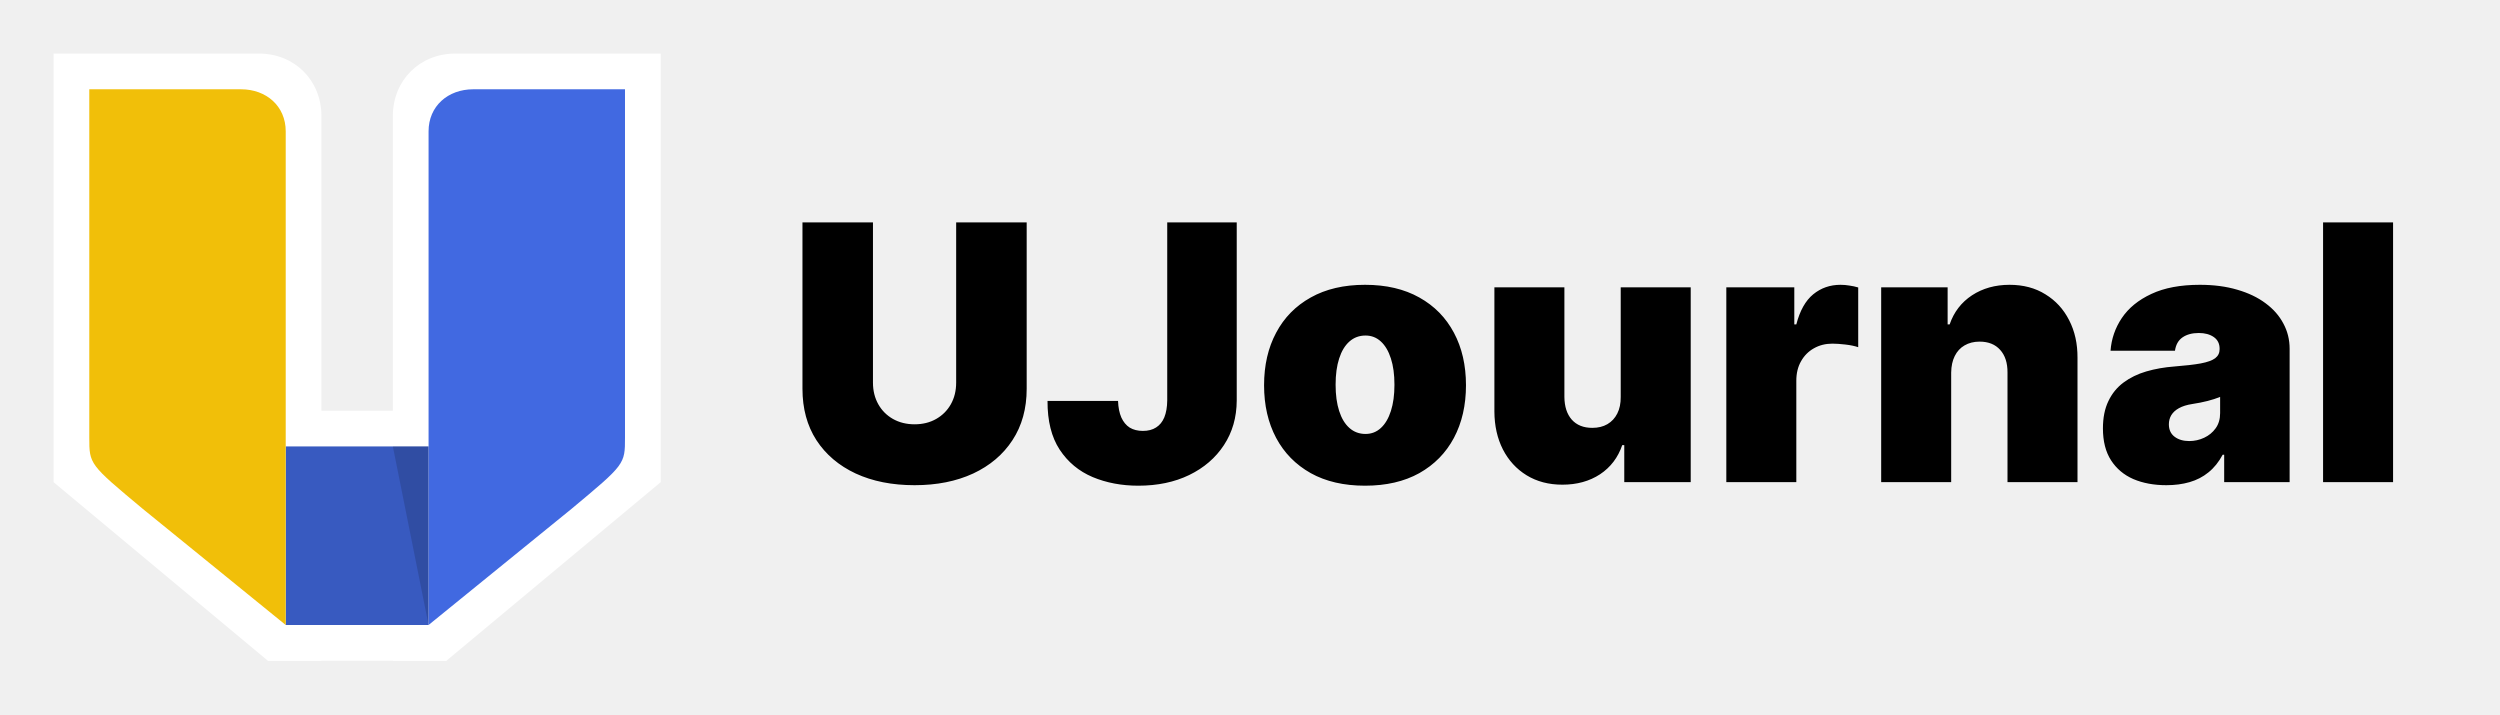
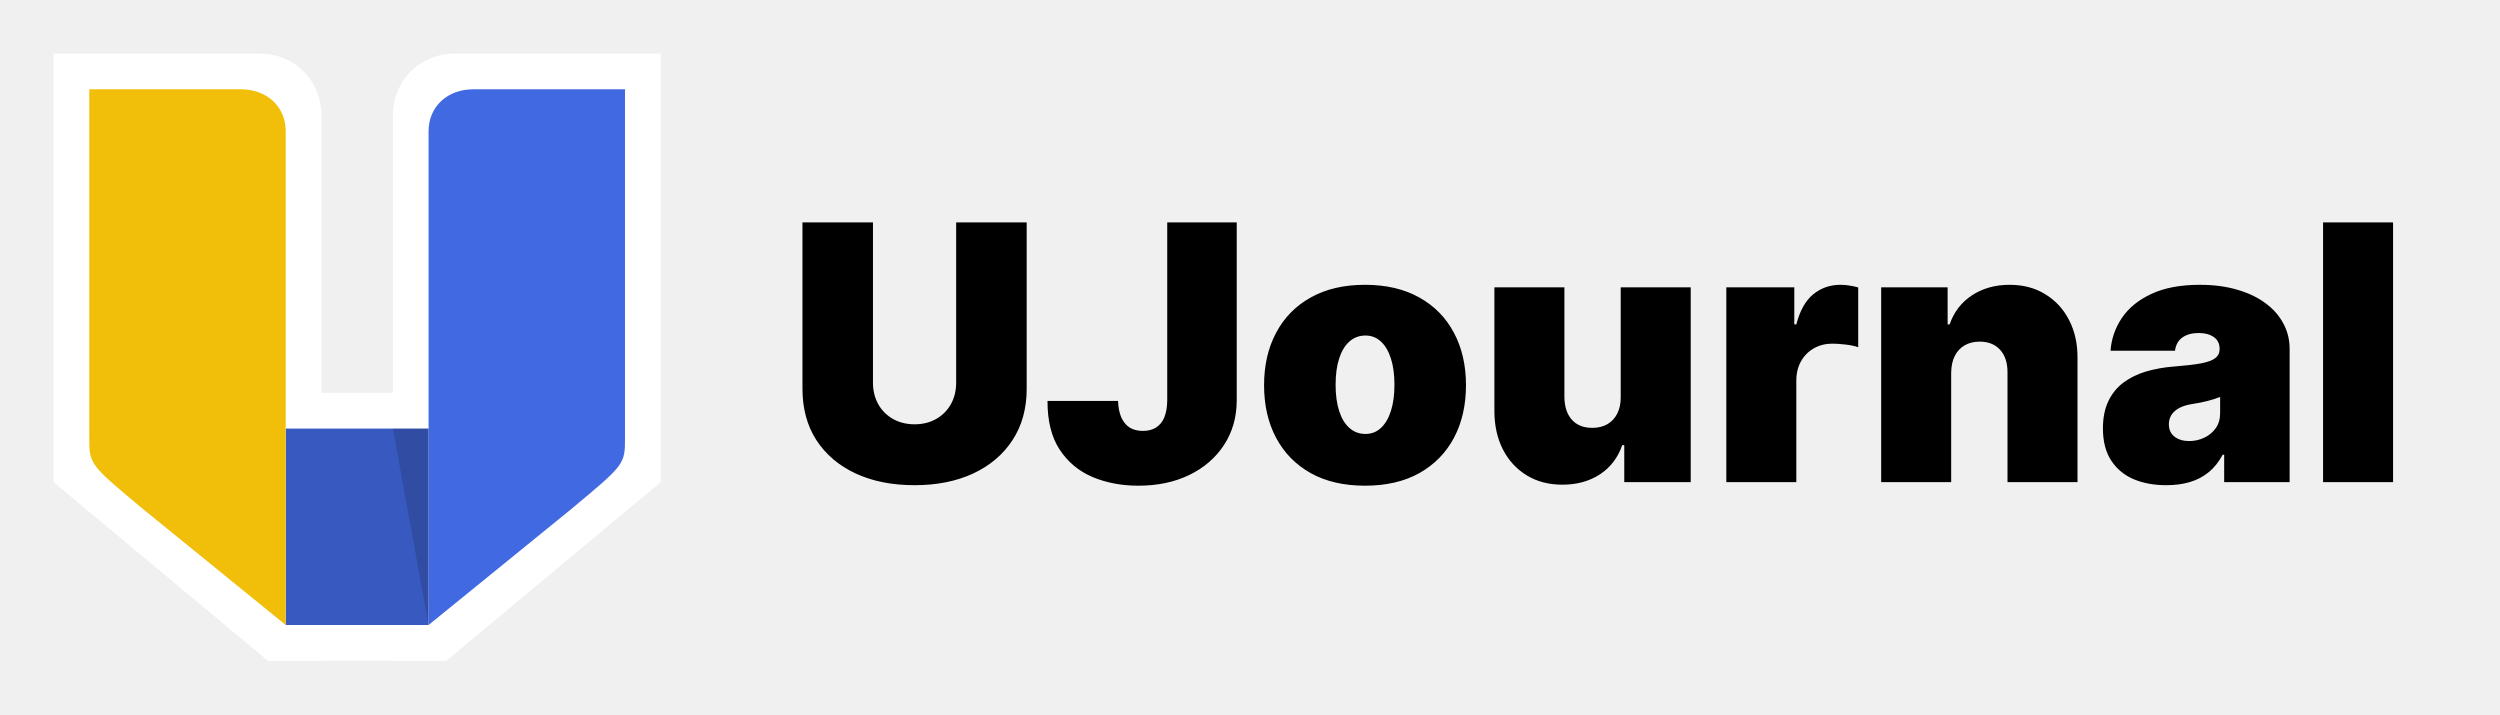
<svg xmlns="http://www.w3.org/2000/svg" width="140" height="40" viewBox="0 0 140 40" fill="none">
-   <path d="M15 23H25L25 37H15L15 23Z" fill="white" />
+   <path d="M15 22H25L25 37H15L15 22Z" fill="white" />
  <path d="M22 6.5C22 8.5 22 37 22 37H25L37 27V3C37 3 27.5 3 25.5 3C23.5 3 22 4.5 22 6.5Z" fill="white" />
  <path d="M18 6.5C18 8.5 18 37 18 37H15L3 27V3C3 3 12.5 3 14.5 3C16.5 3 18 4.5 18 6.5Z" fill="white" />
-   <path d="M16 25H24L24 35H16L16 25Z" fill="#385AC0" />
+   <path d="M16 24H24L24 35H16L16 24Z" fill="#385AC0" />
  <path d="M24 7.353C24 8.764 24 35 24 35L32 28.5C35 26 35 26 35 24.5C35 23 35 5 35 5C35 5 27.912 5 26.5 5C25.088 5 24 5.941 24 7.353Z" fill="#4169E1" />
-   <path d="M22 25H24L24 35L22 25Z" fill="black" fill-opacity="0.15" />
+   <path d="M22 24H24L24 35L22 24Z" fill="black" fill-opacity="0.15" />
  <path d="M16 7.353C16 8.764 16 35 16 35L8 28.5C5 26 5 26 5 24.5C5 23 5 5 5 5C5 5 12.088 5 13.5 5C14.912 5 16 5.941 16 7.353Z" fill="#F1BF09" />
  <path d="M53.545 12.454H57.494V21.773C57.494 22.881 57.229 23.84 56.699 24.649C56.173 25.454 55.439 26.077 54.497 26.517C53.555 26.953 52.461 27.171 51.216 27.171C49.961 27.171 48.863 26.953 47.92 26.517C46.978 26.077 46.244 25.454 45.719 24.649C45.198 23.84 44.938 22.881 44.938 21.773V12.454H48.886V21.432C48.886 21.882 48.986 22.284 49.185 22.639C49.383 22.99 49.658 23.264 50.008 23.463C50.364 23.662 50.766 23.761 51.216 23.761C51.67 23.761 52.073 23.662 52.423 23.463C52.774 23.264 53.048 22.99 53.247 22.639C53.446 22.284 53.545 21.882 53.545 21.432V12.454ZM65.365 12.454H69.257V22.426C69.253 23.373 69.014 24.206 68.54 24.926C68.071 25.641 67.423 26.2 66.594 26.602C65.77 27 64.821 27.199 63.746 27.199C62.813 27.199 61.961 27.038 61.189 26.716C60.417 26.389 59.802 25.878 59.343 25.182C58.883 24.481 58.656 23.572 58.661 22.454H62.61C62.624 22.819 62.685 23.127 62.794 23.378C62.908 23.629 63.064 23.818 63.263 23.946C63.467 24.069 63.713 24.131 64.002 24.131C64.295 24.131 64.541 24.067 64.74 23.939C64.944 23.811 65.098 23.622 65.202 23.371C65.306 23.115 65.361 22.8 65.365 22.426V12.454ZM76.441 27.199C75.258 27.199 74.244 26.965 73.402 26.496C72.559 26.022 71.912 25.364 71.463 24.521C71.013 23.674 70.788 22.691 70.788 21.574C70.788 20.456 71.013 19.476 71.463 18.634C71.912 17.786 72.559 17.128 73.402 16.659C74.244 16.186 75.258 15.949 76.441 15.949C77.625 15.949 78.638 16.186 79.481 16.659C80.324 17.128 80.97 17.786 81.42 18.634C81.87 19.476 82.095 20.456 82.095 21.574C82.095 22.691 81.87 23.674 81.42 24.521C80.97 25.364 80.324 26.022 79.481 26.496C78.638 26.965 77.625 27.199 76.441 27.199ZM76.47 24.301C76.801 24.301 77.088 24.19 77.329 23.967C77.571 23.745 77.758 23.428 77.89 23.016C78.023 22.604 78.089 22.114 78.089 21.546C78.089 20.973 78.023 20.483 77.89 20.075C77.758 19.663 77.571 19.346 77.329 19.124C77.088 18.901 76.801 18.79 76.47 18.79C76.119 18.79 75.819 18.901 75.568 19.124C75.317 19.346 75.125 19.663 74.993 20.075C74.86 20.483 74.794 20.973 74.794 21.546C74.794 22.114 74.86 22.604 74.993 23.016C75.125 23.428 75.317 23.745 75.568 23.967C75.819 24.19 76.119 24.301 76.47 24.301ZM90.76 22.227V16.091H94.68V27H90.959V24.926H90.845C90.608 25.622 90.194 26.167 89.602 26.56C89.01 26.948 88.307 27.142 87.493 27.142C86.73 27.142 86.063 26.967 85.49 26.616C84.921 26.266 84.479 25.783 84.162 25.168C83.849 24.552 83.691 23.847 83.686 23.051V16.091H87.606V22.227C87.611 22.767 87.748 23.191 88.018 23.499C88.293 23.806 88.676 23.96 89.169 23.96C89.495 23.96 89.777 23.892 90.014 23.754C90.255 23.612 90.44 23.413 90.568 23.158C90.7 22.897 90.764 22.587 90.76 22.227ZM96.674 27V16.091H100.481V18.165H100.594C100.793 17.398 101.108 16.837 101.539 16.482C101.975 16.126 102.484 15.949 103.066 15.949C103.237 15.949 103.405 15.963 103.57 15.992C103.741 16.015 103.904 16.051 104.06 16.098V19.443C103.866 19.377 103.627 19.327 103.343 19.294C103.059 19.261 102.815 19.244 102.612 19.244C102.228 19.244 101.882 19.332 101.575 19.507C101.272 19.678 101.032 19.919 100.857 20.232C100.682 20.539 100.594 20.901 100.594 21.318V27H96.674ZM109.266 20.864V27H105.346V16.091H109.067V18.165H109.181C109.418 17.474 109.835 16.931 110.431 16.538C111.032 16.145 111.733 15.949 112.533 15.949C113.305 15.949 113.975 16.126 114.543 16.482C115.116 16.832 115.559 17.315 115.871 17.93C116.189 18.546 116.345 19.249 116.34 20.04V27H112.42V20.864C112.424 20.324 112.287 19.9 112.008 19.592C111.733 19.285 111.35 19.131 110.857 19.131C110.535 19.131 110.254 19.202 110.012 19.344C109.775 19.481 109.593 19.68 109.465 19.94C109.337 20.196 109.271 20.504 109.266 20.864ZM121.315 27.171C120.619 27.171 120.004 27.057 119.469 26.829C118.938 26.598 118.522 26.247 118.219 25.778C117.916 25.31 117.764 24.713 117.764 23.989C117.764 23.392 117.866 22.883 118.07 22.462C118.273 22.035 118.557 21.688 118.922 21.418C119.286 21.148 119.71 20.942 120.193 20.8C120.681 20.658 121.206 20.565 121.77 20.523C122.381 20.475 122.871 20.419 123.24 20.352C123.614 20.281 123.884 20.184 124.05 20.061C124.215 19.933 124.298 19.765 124.298 19.557V19.528C124.298 19.244 124.189 19.026 123.972 18.875C123.754 18.724 123.474 18.648 123.134 18.648C122.759 18.648 122.454 18.731 122.217 18.896C121.985 19.057 121.846 19.306 121.798 19.642H118.19C118.238 18.979 118.448 18.368 118.822 17.81C119.201 17.246 119.753 16.796 120.477 16.46C121.202 16.119 122.106 15.949 123.19 15.949C123.972 15.949 124.672 16.041 125.293 16.226C125.913 16.406 126.441 16.659 126.876 16.986C127.312 17.308 127.643 17.687 127.871 18.122C128.103 18.553 128.219 19.022 128.219 19.528V27H124.554V25.466H124.469C124.251 25.873 123.986 26.202 123.673 26.453C123.366 26.704 123.013 26.886 122.615 27C122.222 27.114 121.789 27.171 121.315 27.171ZM122.594 24.699C122.892 24.699 123.171 24.637 123.432 24.514C123.697 24.391 123.912 24.213 124.078 23.982C124.244 23.75 124.327 23.468 124.327 23.136V22.227C124.223 22.27 124.111 22.31 123.993 22.348C123.879 22.386 123.756 22.421 123.624 22.454C123.496 22.488 123.358 22.518 123.212 22.547C123.07 22.575 122.92 22.601 122.764 22.625C122.461 22.672 122.213 22.75 122.018 22.859C121.829 22.963 121.687 23.094 121.592 23.25C121.502 23.401 121.457 23.572 121.457 23.761C121.457 24.064 121.564 24.296 121.777 24.457C121.99 24.618 122.262 24.699 122.594 24.699ZM134.012 12.454V27H130.092V12.454H134.012Z" fill="black" />
</svg>
